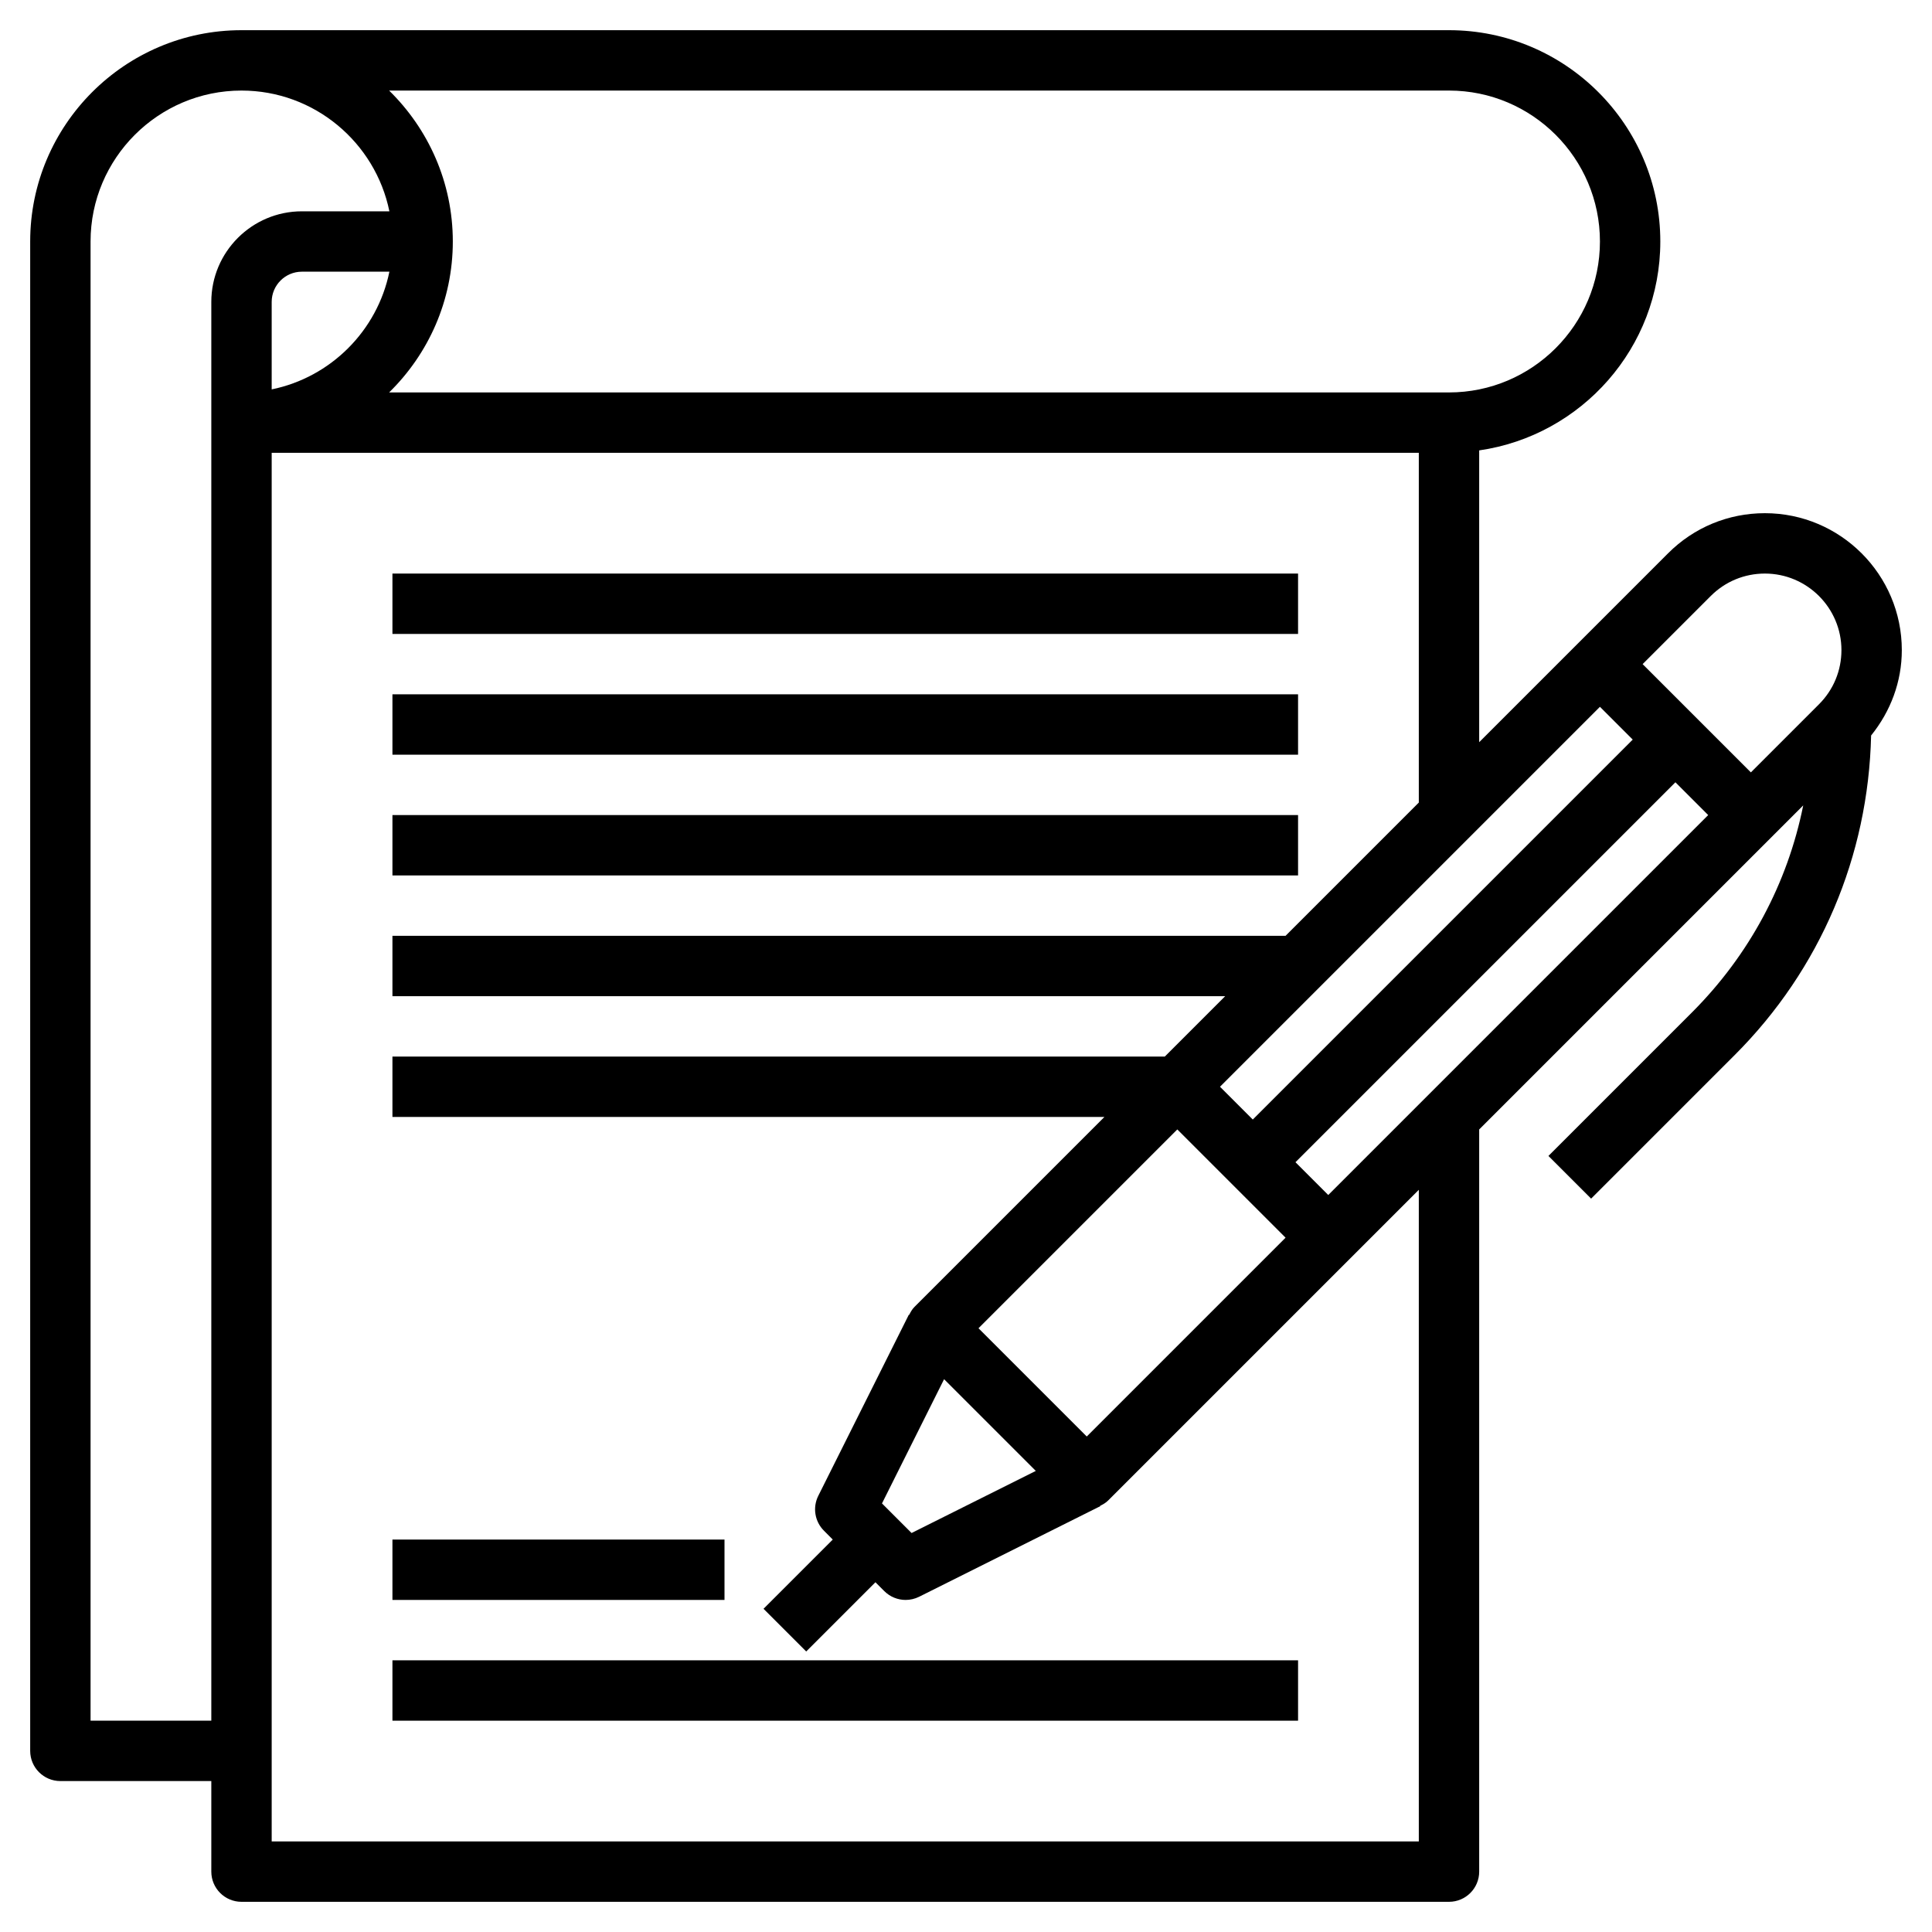
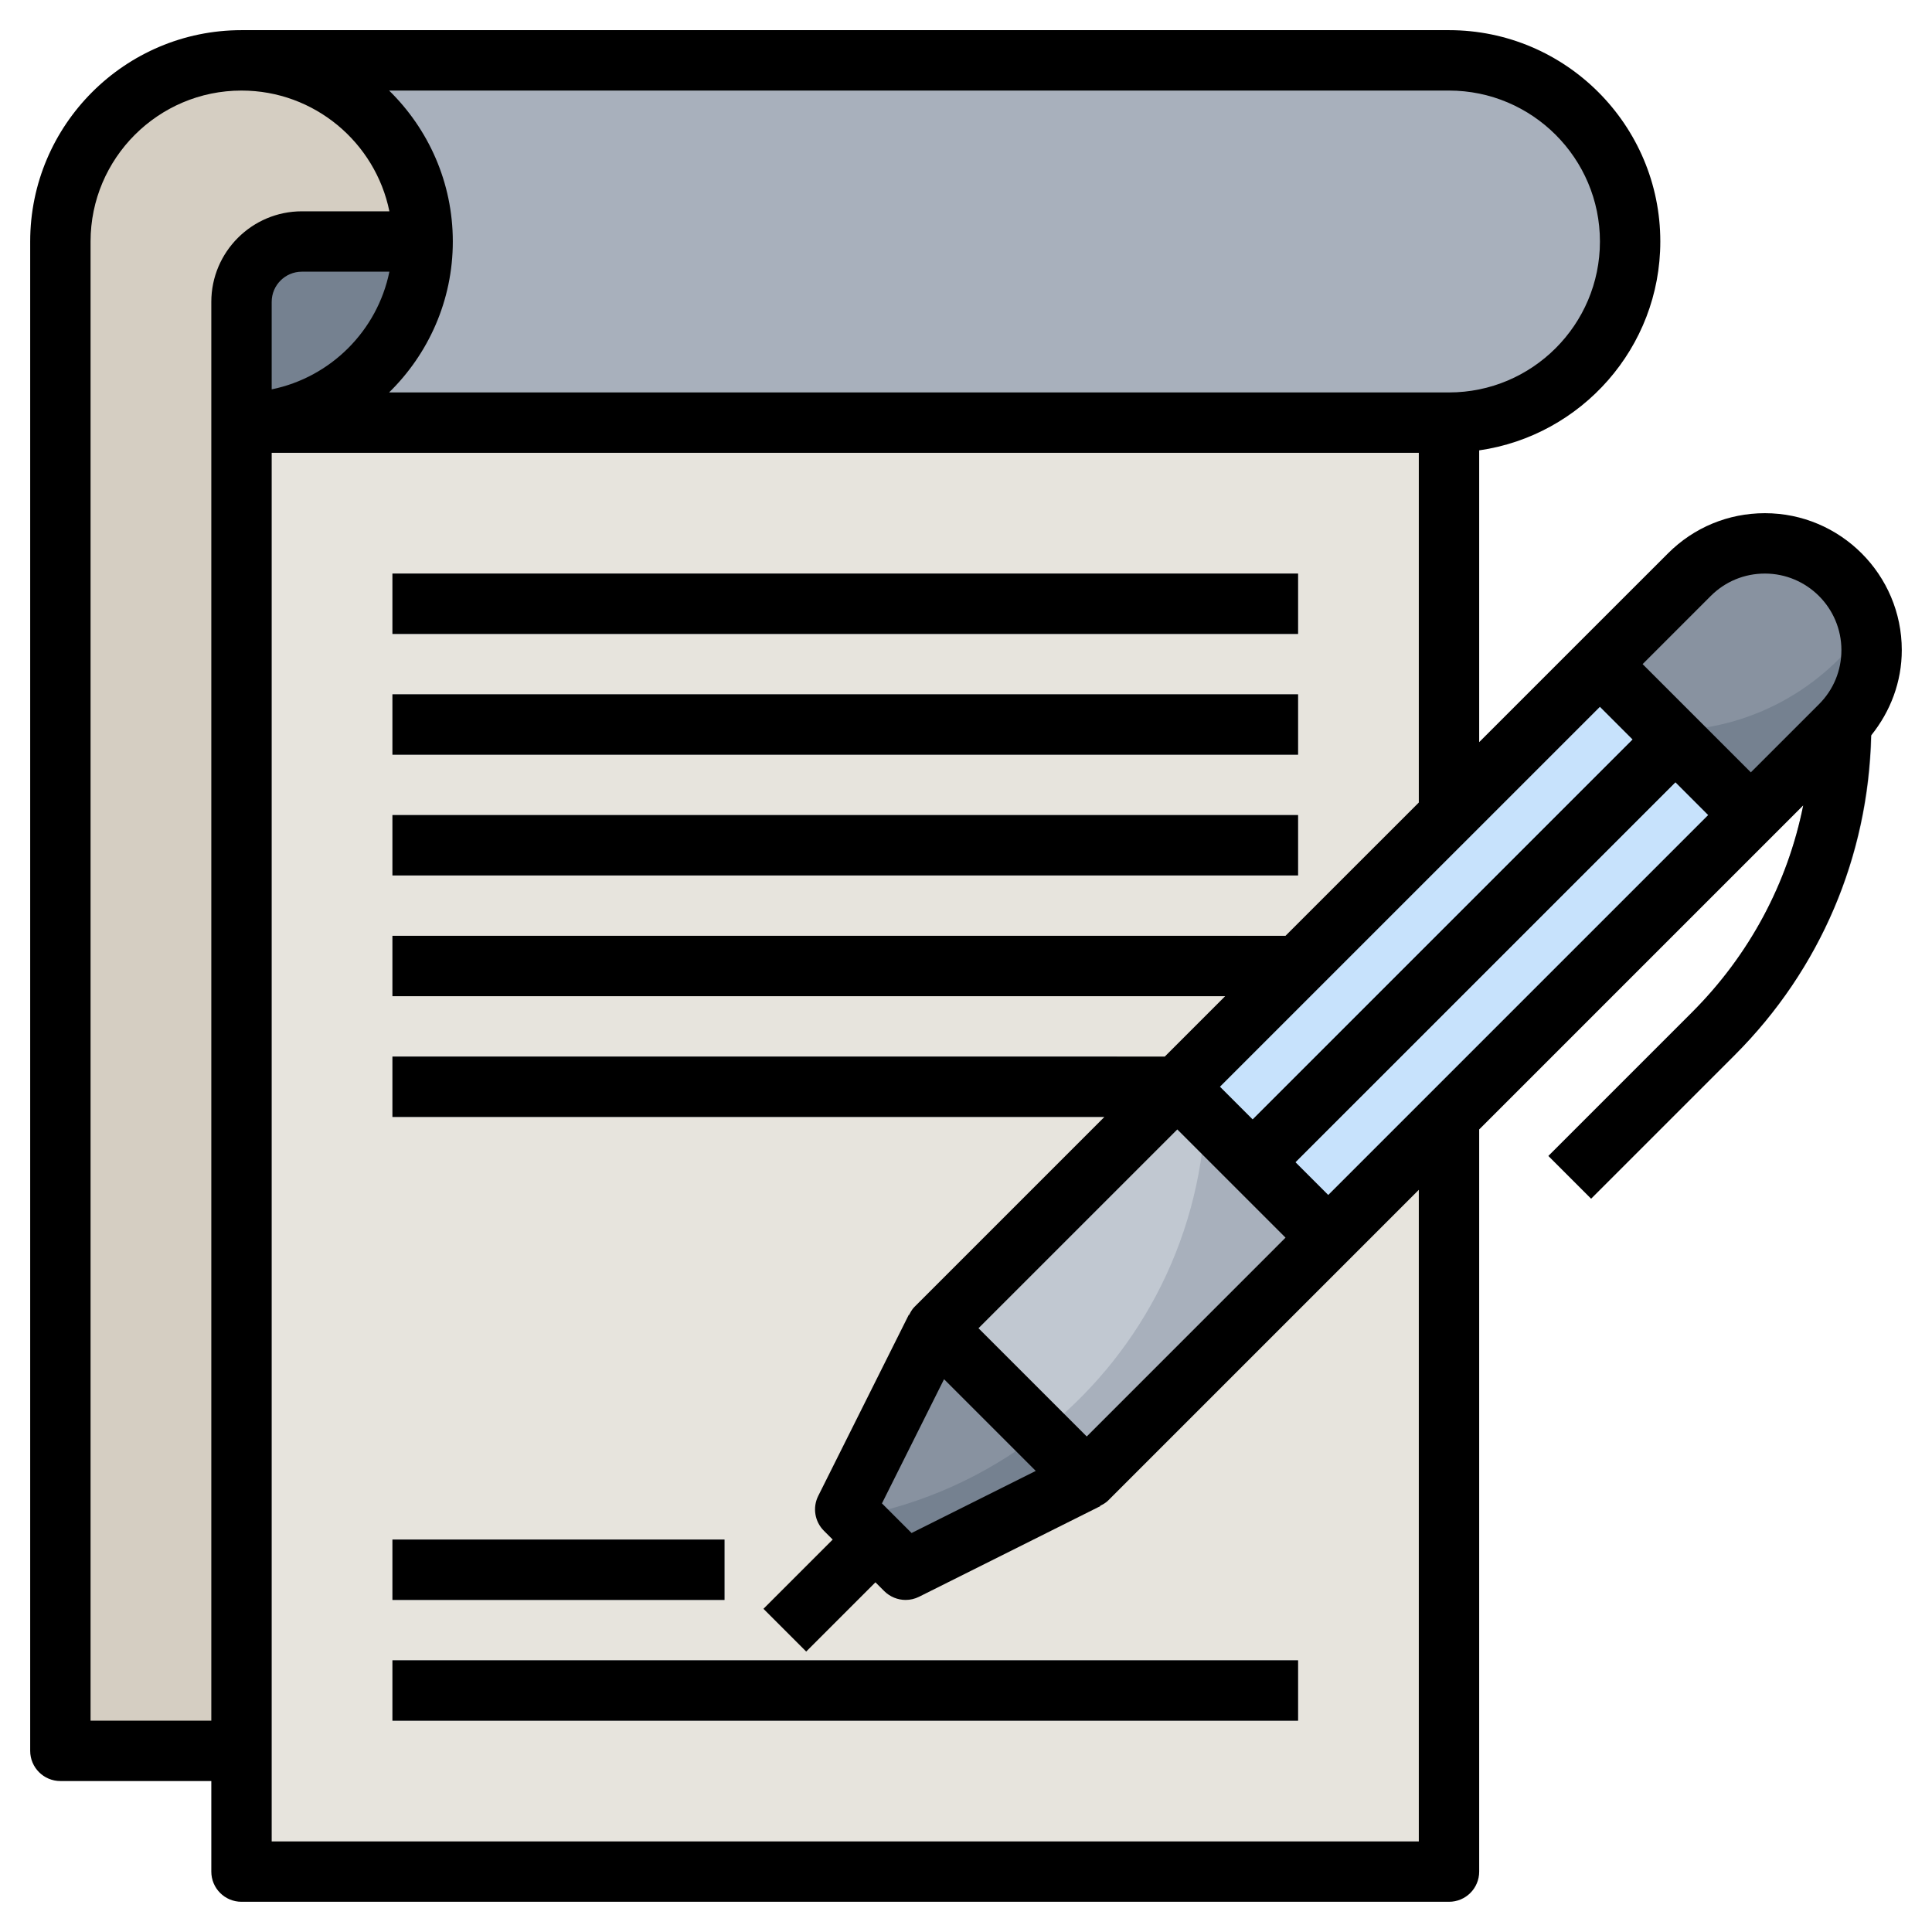
<svg xmlns="http://www.w3.org/2000/svg" id="Layer_3" enable-background="new 0 0 64 64" height="512" viewBox="0 0 64 64" width="512">
  <g>
-     <path d="m63 21.536c0-2.501-2.035-4.536-4.536-4.536-1.211 0-2.351.472-3.207 1.329l-2.964 2.964-3.293 3.293v-9.666c3.387-.488 6-3.401 6-6.92 0-3.86-3.14-7-7-7h-40c-3.86 0-7 3.14-7 7v50c0 .552.448 1 1 1h5v3c0 .552.448 1 1 1h40c.552 0 1-.448 1-1v-24.586l9.707-9.707 1.027-1.027c-.518 2.58-1.781 4.952-3.683 6.855l-4.757 4.757 1.414 1.414 4.757-4.757c2.838-2.838 4.425-6.586 4.518-10.585.647-.802 1.017-1.782 1.017-2.828zm-6.329-1.793c.479-.479 1.116-.743 1.793-.743 1.398 0 2.536 1.138 2.536 2.536 0 .677-.264 1.314-.743 1.793l-2.257 2.257-3.586-3.586zm-3.671 3.671 1.086 1.086-12.586 12.586-1.086-1.086zm-23.783 26.389 2.057-4.115 3.038 3.038-4.115 2.057zm3.197-5.803 6.586-6.586 3.586 3.586-6.586 6.586zm15.586-41c2.757 0 5 2.243 5 5s-2.243 5-5 5h-35.11c1.3-1.272 2.11-3.042 2.11-5s-.81-3.728-2.11-5zm-39 9.899v-2.899c0-.551.449-1 1-1h2.899c-.399 1.956-1.943 3.5-3.899 3.899zm-6 44.101v-49c0-2.757 2.243-5 5-5 2.414 0 4.434 1.721 4.899 4h-2.899c-1.654 0-3 1.346-3 3v47zm44 4h-38v-46h38v11.586l-4.414 4.414h-29.586v2h27.586l-2 2h-25.586v2h23.586l-6.293 6.293c-.078.078-.129.171-.176.265l-.011-.006-3 6c-.192.385-.117.85.188 1.154l.292.294-2.293 2.293 1.414 1.414 2.293-2.293.293.293c.192.192.448.293.707.293.151 0 .305-.035.447-.105l6-3-.006-.011c.094-.047.187-.098.265-.176l8-8 2.294-2.294zm-3-21.414-1.086-1.086 12.586-12.586 1.086 1.086z" />
-     <path d="m13 19h30v2h-30z" />
-     <path d="m13 23h30v2h-30z" />
-     <path d="m13 27h30v2h-30z" />
-     <path d="m13 51h11v2h-11z" />
-     <path d="m13 55h30v2h-30z" />
+     <g>
+       <path d="m52.707 39.707-1.415-1.415 4.757-4.757c2.548-2.547 3.951-5.933 3.951-9.535v-2.469h2v2.469c0 4.137-1.611 8.025-4.535 10.95z" fill="#a8b0bc" />
+     </g>
+     <path d="m14 8h-4c-1.105 0-2 .895-2 2v48h-6v-50c0-3.314 2.686-6 6-6s6 2.686 6 6z" fill="#d5cec2" />
+     <path d="m8 14v-4c0-1.105.895-2 2-2h4c0 3.314-2.686 6-6 6z" fill="#758190" />
+     <path d="m48 14c3.314 0 6-2.686 6-6s-2.686-6-6-6h-40c3.314 0 6 2.686 6 6s-2.686 6-6 6z" fill="#a8b0bc" />
+     <path d="m48 37v25h-40v-48h40v13" fill="#e7e4dd" />
+     <path d="m38.601 27.964h19.799v7.071h-19.799z" fill="#c7e2fc" transform="matrix(.707 -.707 .707 .707 -8.069 43.521)" />
+     <path d="m53 22 2.964-2.964c.663-.663 1.562-1.036 2.5-1.036 1.953 0 3.536 1.583 3.536 3.536 0 .938-.372 1.837-1.036 2.5l-2.964 2.964" fill="#758190" />
+     <path d="m39 36-8 8 5 5 8-8" fill="#a8b0bc" />
+     <path d="m31 44-3 6 2 2 6-3" fill="#758190" />
+     <g>
+       <path d="m25.378 51.499h4.243v2h-4.243z" fill="#cbc3b6" transform="matrix(.707 -.707 .707 .707 -29.068 34.822)" />
+     </g>
+     <g>
+       <path d="m38.6 30.499h19.799v2h-19.799z" fill="#243242" transform="matrix(.707 -.707 .707 .707 -8.068 43.52)" />
+     </g>
+     <g>
+       <path d="m13 19h30v2h-30z" fill="#a8b0bc" />
+     </g>
+     <g>
+       <path d="m13 23h30v2h-30z" fill="#a8b0bc" />
+     </g>
+     <g>
+       <path d="m13 27h30v2h-30z" fill="#a8b0bc" />
+     </g>
+     <g>
+       <path d="m13 31h28v2h-28z" fill="#a8b0bc" />
+     </g>
+     <g>
+       <path d="m13 35h24v2h-24z" fill="#a8b0bc" />
+     </g>
+     <g>
+       <path d="m13 51h11v2h-11z" fill="#a8b0bc" />
+     </g>
+     <g>
+       <path d="m13 55h30v2h-30z" fill="#a8b0bc" />
+     </g>
+     <path d="m55.206 24.206c2.773-.006 5.218-1.406 6.675-3.536-.388-1.532-1.764-2.67-3.417-2.67-.938 0-1.837.372-2.5 1.036l-2.964 2.964z" fill="#8892a0" />
+     <path d="m31 44-3 6 .26.26c2.316-.418 4.432-1.394 6.214-2.786z" fill="#8892a0" />
+     <path d="m39 36-8 8 3.474 3.474c3.169-2.477 5.254-6.26 5.457-10.543z" fill="#c1c8d1" />
+     <g>
+       <path d="m62.999 21.535c0-2.5-2.034-4.535-4.535-4.535-1.211 0-2.35.472-3.207 1.328l-2.965 2.964-3.292 3.292v-9.665c3.386-.488 6-3.401 6-6.92 0-3.86-3.141-7-7-7h-39.99c-.003 0-.006 0-.01 0-3.86 0-7 3.141-7 7v50c0 .552.448 1 1 1h5v3c0 .553.447 1 1 1h40c.553 0 1-.447 1-1v-24.585l9.707-9.707 1.027-1.027c-.518 2.58-1.781 4.952-3.684 6.855l-4.757 4.757 1.415 1.415 4.757-4.757c2.838-2.838 4.424-6.586 4.517-10.585.647-.803 1.017-1.784 1.017-2.83zm-6.328-1.793c.479-.479 1.116-.742 1.793-.742 1.398 0 2.535 1.137 2.535 2.535 0 .678-.263 1.314-.742 1.793l-2.258 2.257-3.585-3.585zm-3.672 3.672 1.086 1.086-12.586 12.585-1.086-1.086zm-23.783 26.388 2.057-4.114 3.038 3.038-4.114 2.057zm3.198-5.803 6.586-6.585 3.585 3.585-6.585 6.586zm15.586-40.999c2.757 0 5 2.243 5 5s-2.243 5-5 5h-35.111c1.3-1.272 2.111-3.042 2.111-5s-.81-3.728-2.11-5zm-39 9.898v-2.898c0-.552.448-1 1-1h2.899c-.399 1.956-1.943 3.499-3.899 3.898zm-6 44.102v-49c0-2.757 2.243-5 5-5h.005c2.412.002 4.43 1.722 4.894 4h-2.899c-1.654 0-3 1.346-3 3v5 42zm44 3.999h-38v-45.999h38v11.585l-4.416 4.415h-29.584v2h27.585l-2 2h-25.585v2h23.585l-6.293 6.293c-.078.078-.129.172-.176.266l-.011-.005-3 6c-.193.385-.117.85.187 1.154l.293.293-2.293 2.293 1.415 1.415 2.293-2.293.293.293c.191.189.447.291.707.291.152 0 .305-.035.447-.106l6-3-.005-.011c.094-.047.187-.098.266-.176l8-8 2.292-2.293zm-3-21.414-1.086-1.086 12.586-12.585 1.085 1.086z" />
+       <path d="m13 19h30v2h-30z" />
+       <path d="m13 23h30v2h-30z" />
+       <path d="m13 27h30v2h-30z" />
+       <path d="m13 51h11v2h-11z" />
+       <path d="m13 55h30v2h-30z" />
+     </g>
  </g>
</svg>
